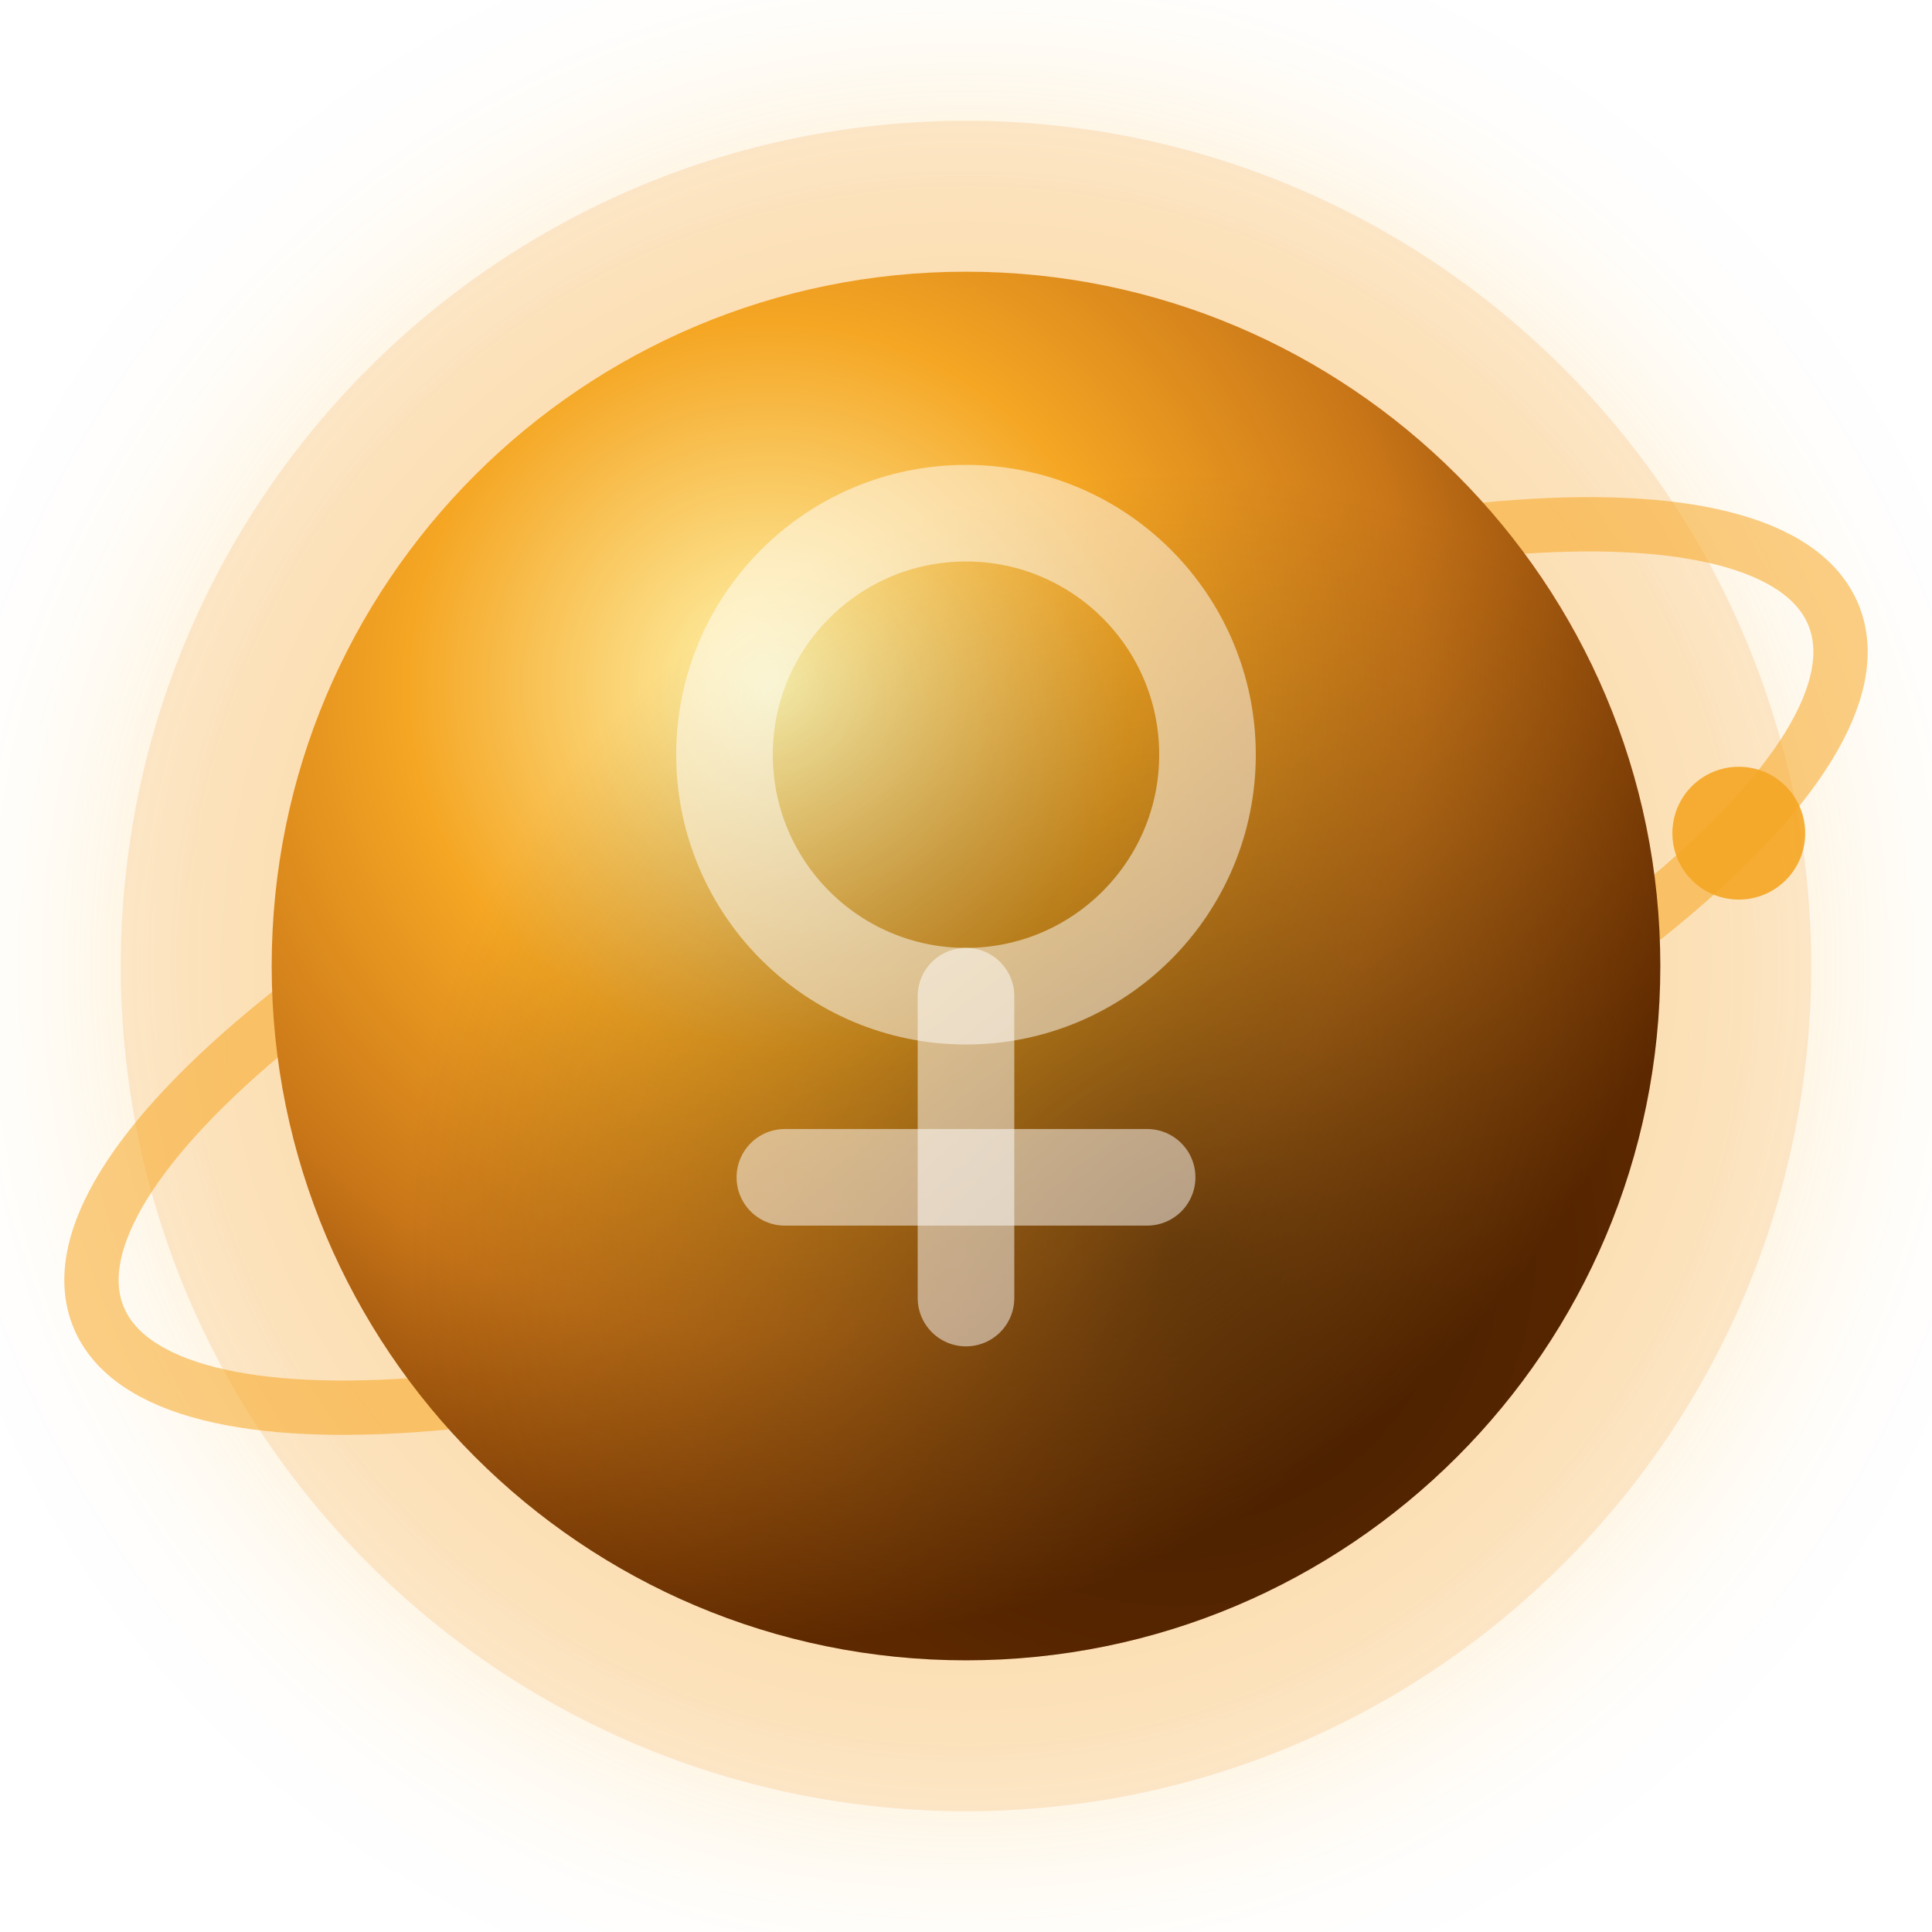
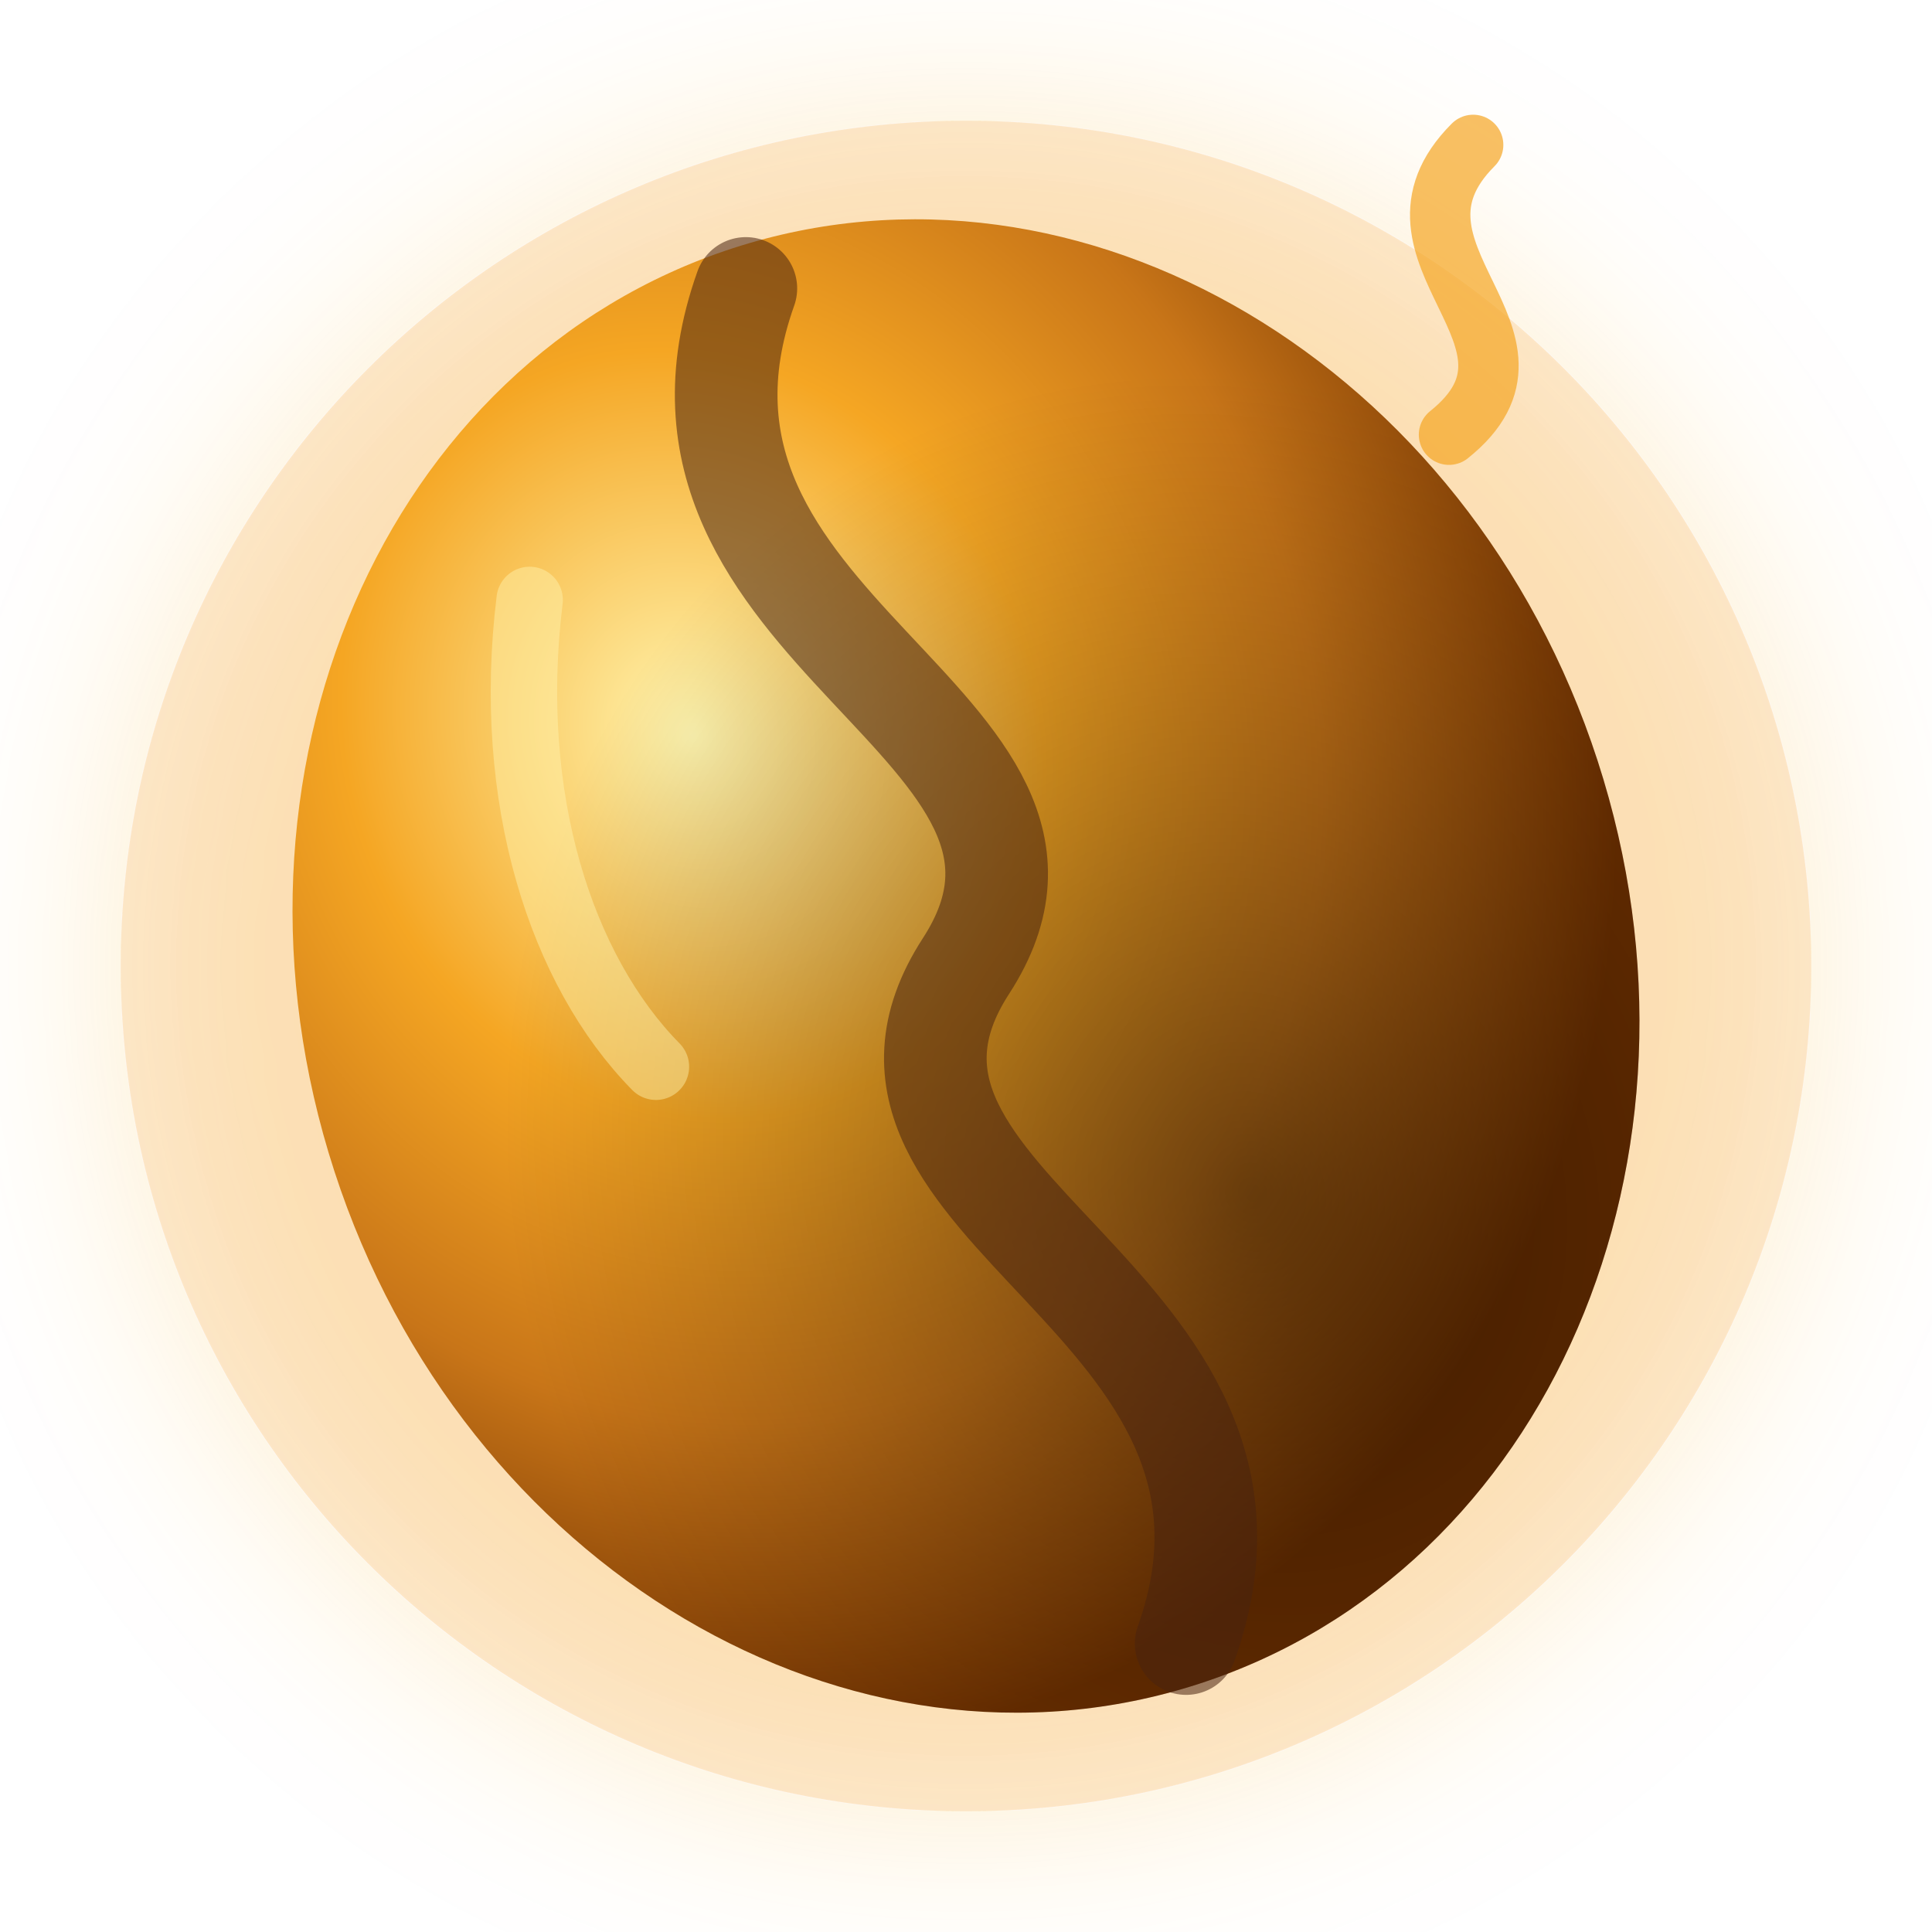
<svg xmlns="http://www.w3.org/2000/svg" viewBox="0 0 32 32">
  <defs>
    <radialGradient id="pg" cx="36%" cy="30%" r="68%">
      <stop offset="0%" stop-color="#fff5b0" />
      <stop offset="38%" stop-color="#f5a623" />
      <stop offset="68%" stop-color="#c87518" />
      <stop offset="100%" stop-color="#6e3000" />
    </radialGradient>
    <radialGradient id="sh" cx="65%" cy="70%" r="55%">
      <stop offset="0%" stop-color="rgba(0,0,0,0.45)" />
      <stop offset="100%" stop-color="rgba(0,0,0,0)" />
    </radialGradient>
    <filter id="glow" x="-30%" y="-30%" width="160%" height="160%">
      <feGaussianBlur in="SourceGraphic" stdDeviation="1.8" result="blur" />
      <feMerge>
        <feMergeNode in="blur" />
        <feMergeNode in="SourceGraphic" />
      </feMerge>
    </filter>
  </defs>
  <circle cx="16" cy="16" r="14" fill="rgba(245,166,35,0.20)" filter="url(#glow)" />
-   <ellipse cx="16" cy="16" rx="15.5" ry="4.8" fill="none" stroke="rgba(245,166,35,0.55)" stroke-width="0.9" transform="rotate(-22,16,16)" />
-   <circle cx="16" cy="16" r="11.5" fill="url(#pg)" />
-   <circle cx="16" cy="16" r="11.5" fill="url(#sh)" />
-   <circle cx="16" cy="12.5" r="4" fill="none" stroke="rgba(255,255,255,0.50)" stroke-width="1.6" stroke-linecap="round" />
-   <line x1="16" y1="16.5" x2="16" y2="21.5" stroke="rgba(255,255,255,0.50)" stroke-width="1.6" stroke-linecap="round" />
-   <line x1="13" y1="19.5" x2="19" y2="19.5" stroke="rgba(255,255,255,0.50)" stroke-width="1.6" stroke-linecap="round" />
-   <circle cx="28.8" cy="13.8" r="1.1" fill="#f5a623" opacity="0.9" />
+   <g transform="rotate(-18,16,16)">
+     <ellipse cx="16" cy="16" rx="11" ry="12.5" fill="url(#pg)" />
+     <ellipse cx="16" cy="16" rx="11" ry="12.5" fill="url(#sh)" />
+     <path d="M16 4.2 C12.3 9 19.7 13 16 16 C12.3 19 19.7 23 16 27.8" fill="none" stroke="#4a2410" stroke-opacity="0.55" stroke-width="1.7" stroke-linecap="round" />
+     <path d="M11 8 C9.6 11 9.6 14 10.6 16" fill="none" stroke="rgba(255,245,176,0.45)" stroke-width="1.1" stroke-linecap="round" />
+   </g>
+   <path d="M24 7.2 C26 5.6 22.6 4.2 24.4 2.4" fill="none" stroke="rgba(245,166,35,0.7)" stroke-width="1" stroke-linecap="round" />
</svg>
